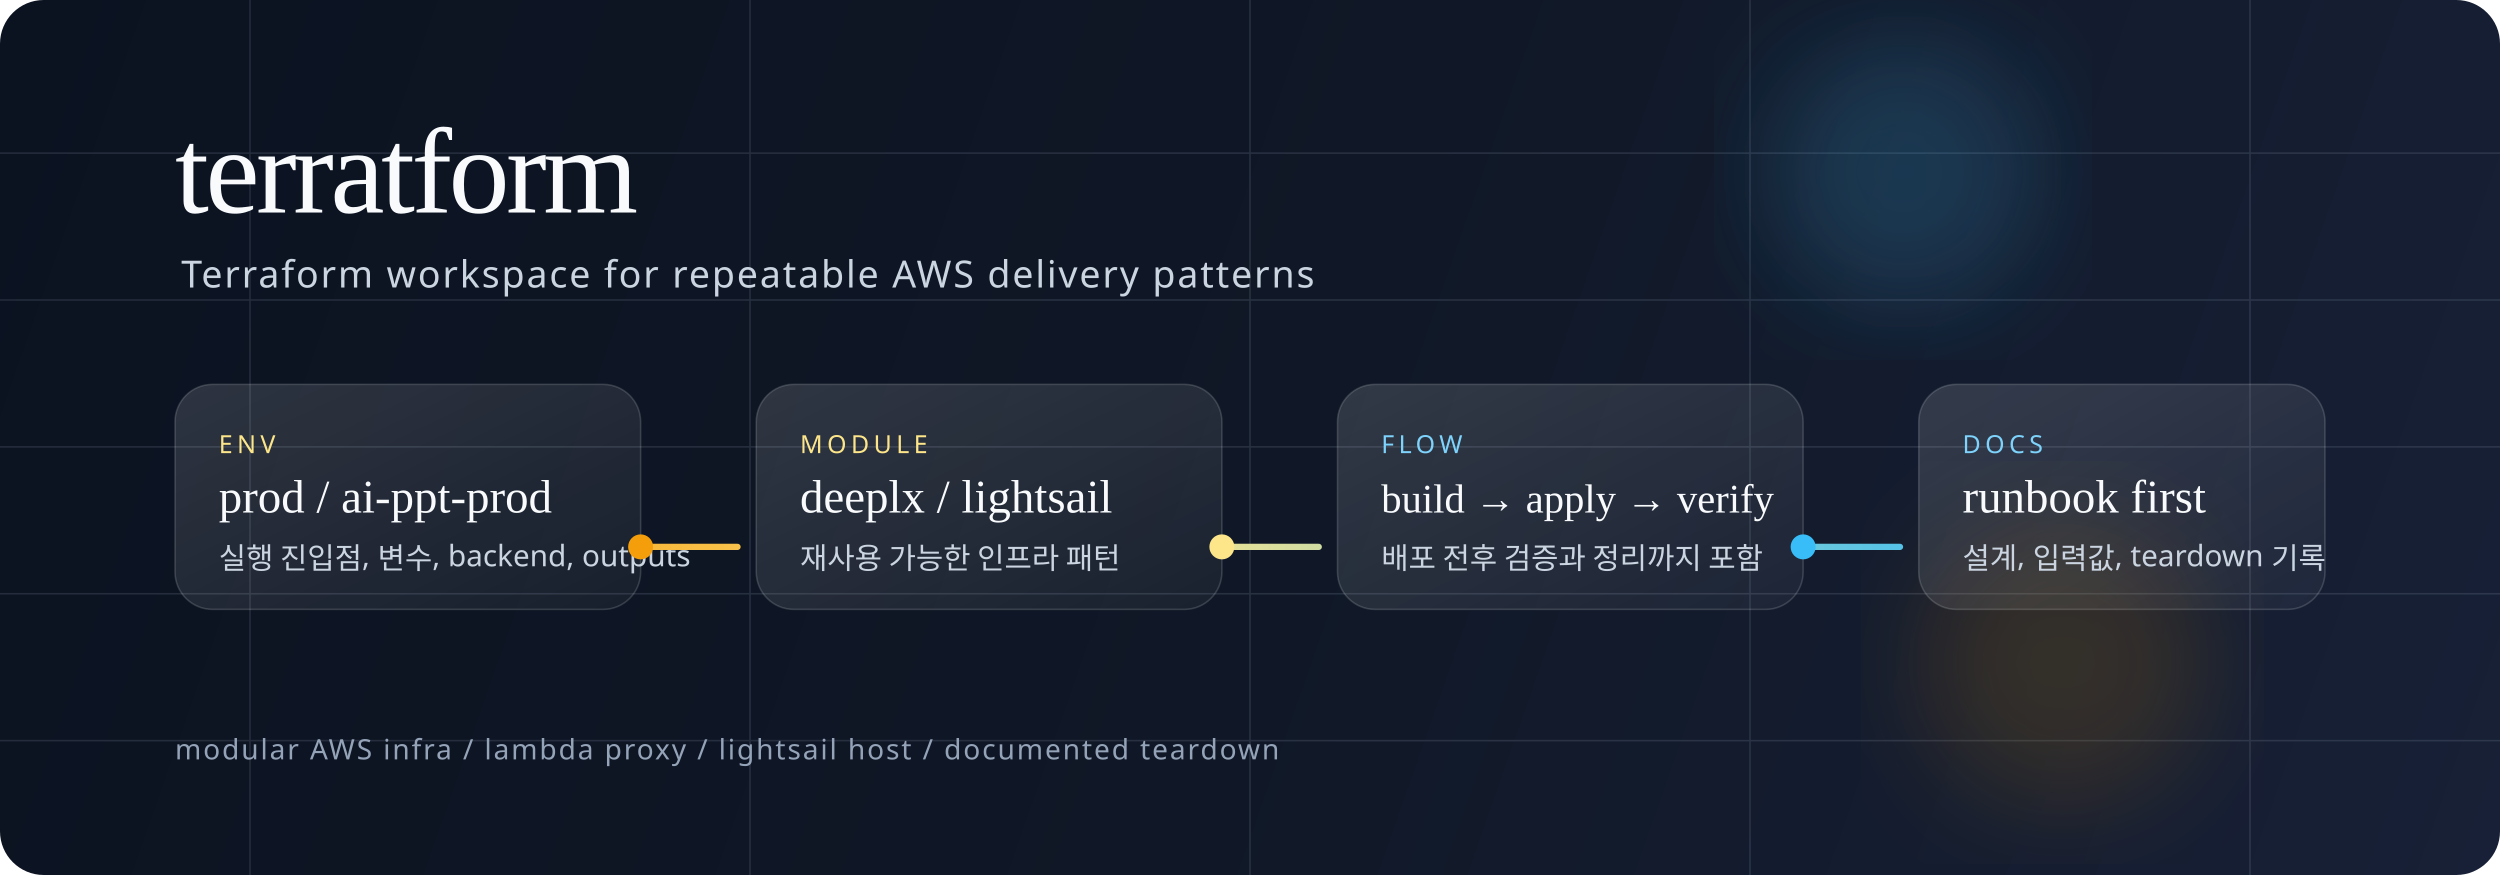
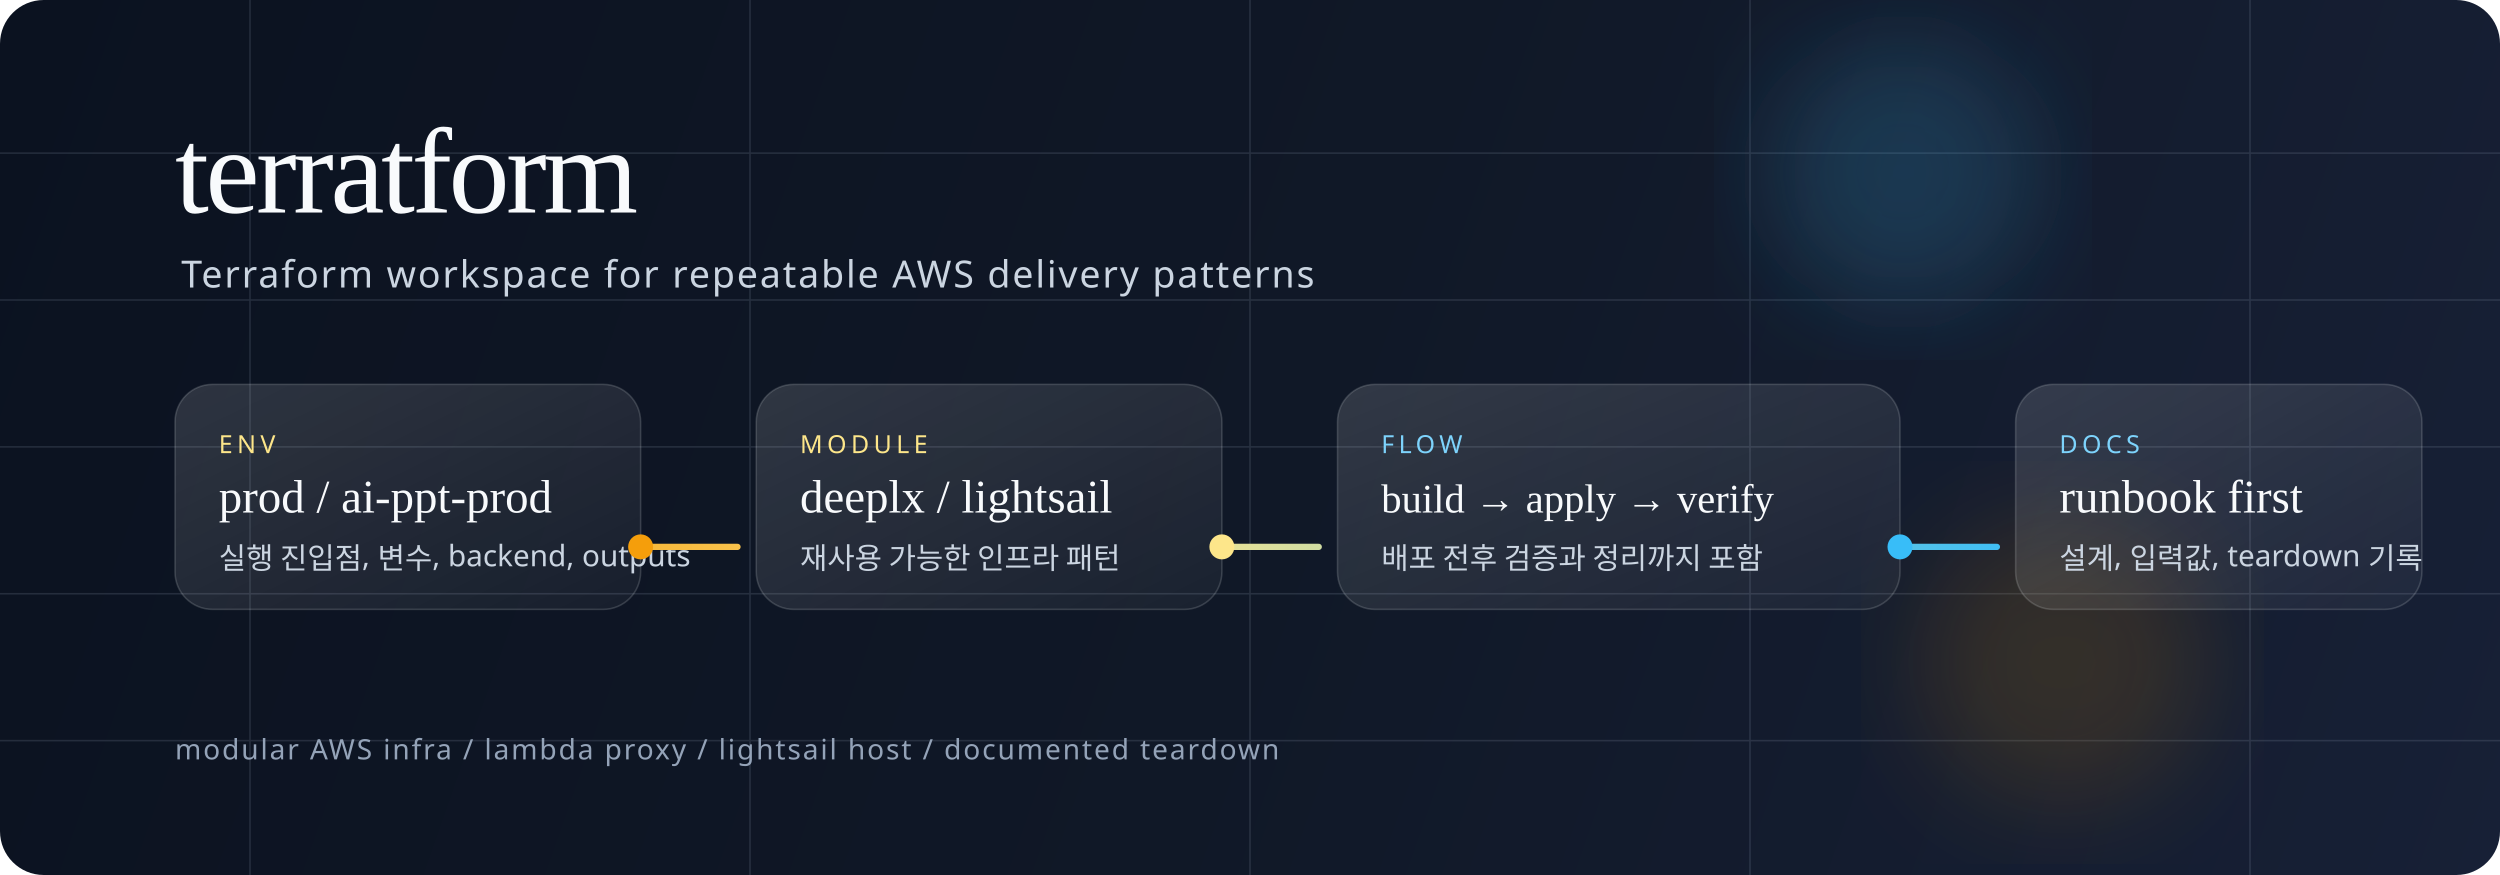
<svg xmlns="http://www.w3.org/2000/svg" width="1600" height="560" viewBox="0 0 1600 560" fill="none">
  <defs>
    <linearGradient id="bg" x1="0" y1="0" x2="1600" y2="560" gradientUnits="userSpaceOnUse">
      <stop offset="0" stop-color="#0B1220" />
      <stop offset="0.52" stop-color="#101827" />
      <stop offset="1" stop-color="#172036" />
    </linearGradient>
    <linearGradient id="line" x1="232" y1="212" x2="1304" y2="212" gradientUnits="userSpaceOnUse">
      <stop stop-color="#F59E0B" />
      <stop offset="0.45" stop-color="#FDE68A" />
      <stop offset="1" stop-color="#38BDF8" />
    </linearGradient>
    <linearGradient id="card" x1="0" y1="0" x2="1" y2="1">
      <stop stop-color="#FFFFFF" stop-opacity="0.14" />
      <stop offset="1" stop-color="#FFFFFF" stop-opacity="0.04" />
    </linearGradient>
    <filter id="blur" x="-20%" y="-20%" width="140%" height="140%">
      <feGaussianBlur stdDeviation="34" />
    </filter>
  </defs>
  <rect width="1600" height="560" rx="28" fill="url(#bg)" />
  <g opacity="0.18">
    <path d="M0 98H1600" stroke="#94A3B8" stroke-width="1" />
    <path d="M0 192H1600" stroke="#94A3B8" stroke-width="1" />
    <path d="M0 286H1600" stroke="#94A3B8" stroke-width="1" />
    <path d="M0 380H1600" stroke="#94A3B8" stroke-width="1" />
    <path d="M0 474H1600" stroke="#94A3B8" stroke-width="1" />
    <path d="M160 0V560" stroke="#94A3B8" stroke-width="1" />
    <path d="M480 0V560" stroke="#94A3B8" stroke-width="1" />
    <path d="M800 0V560" stroke="#94A3B8" stroke-width="1" />
    <path d="M1120 0V560" stroke="#94A3B8" stroke-width="1" />
    <path d="M1440 0V560" stroke="#94A3B8" stroke-width="1" />
  </g>
  <circle cx="1218" cy="110" r="86" fill="#38BDF8" fill-opacity="0.18" filter="url(#blur)" />
  <circle cx="1320" cy="424" r="92" fill="#F59E0B" fill-opacity="0.14" filter="url(#blur)" />
  <text x="112" y="136" fill="#F8FAFC" font-family="Georgia, 'Times New Roman', serif" font-size="78" letter-spacing="-2.2">terratform</text>
  <text x="116" y="184" fill="#CBD5E1" font-family="'Trebuchet MS', 'Segoe UI', sans-serif" font-size="24" letter-spacing="1.2">Terraform workspace for repeatable AWS delivery patterns</text>
  <g transform="translate(112 246)">
    <rect width="298" height="144" rx="24" fill="url(#card)" stroke="#F8FAFC" stroke-opacity="0.16" />
    <text x="28" y="44" fill="#FDE68A" font-family="'Trebuchet MS', 'Segoe UI', sans-serif" font-size="16" letter-spacing="2.8">ENV</text>
    <text x="28" y="82" fill="#F8FAFC" font-family="Georgia, 'Times New Roman', serif" font-size="30">prod / ai-ppt-prod</text>
    <text x="28" y="118" fill="#CBD5E1" font-family="'Trebuchet MS', 'Segoe UI', sans-serif" font-size="19">실행 진입점, 변수, backend, outputs</text>
  </g>
  <g transform="translate(484 246)">
    <rect width="298" height="144" rx="24" fill="url(#card)" stroke="#F8FAFC" stroke-opacity="0.16" />
    <text x="28" y="44" fill="#FDE68A" font-family="'Trebuchet MS', 'Segoe UI', sans-serif" font-size="16" letter-spacing="2.8">MODULE</text>
    <text x="28" y="82" fill="#F8FAFC" font-family="Georgia, 'Times New Roman', serif" font-size="30">deeplx / lightsail</text>
    <text x="28" y="118" fill="#CBD5E1" font-family="'Trebuchet MS', 'Segoe UI', sans-serif" font-size="19">재사용 가능한 인프라 패턴</text>
  </g>
  <g transform="translate(856 246)">
-     <rect width="298" height="144" rx="24" fill="url(#card)" stroke="#F8FAFC" stroke-opacity="0.16" />
+     <rect width="360" height="144" rx="24" fill="url(#card)" stroke="#F8FAFC" stroke-opacity="0.16" />
    <text x="28" y="44" fill="#7DD3FC" font-family="'Trebuchet MS', 'Segoe UI', sans-serif" font-size="16" letter-spacing="2.8">FLOW</text>
    <text x="28" y="82" fill="#F8FAFC" font-family="Georgia, 'Times New Roman', serif" font-size="26">build → apply → verify</text>
    <text x="28" y="118" fill="#CBD5E1" font-family="'Trebuchet MS', 'Segoe UI', sans-serif" font-size="19">배포 전후 검증과 정리까지 포함</text>
  </g>
-   <g transform="translate(1228 246)">
+   <g transform="translate(1290 246)">
    <rect width="260" height="144" rx="24" fill="url(#card)" stroke="#F8FAFC" stroke-opacity="0.16" />
    <text x="28" y="44" fill="#7DD3FC" font-family="'Trebuchet MS', 'Segoe UI', sans-serif" font-size="16" letter-spacing="2.8">DOCS</text>
    <text x="28" y="82" fill="#F8FAFC" font-family="Georgia, 'Times New Roman', serif" font-size="30">runbook first</text>
    <text x="28" y="118" fill="#CBD5E1" font-family="'Trebuchet MS', 'Segoe UI', sans-serif" font-size="19">설계, 입력값, teardown 기록</text>
  </g>
  <path d="M410 350H472" stroke="url(#line)" stroke-width="4" stroke-linecap="round" />
  <path d="M782 350H844" stroke="url(#line)" stroke-width="4" stroke-linecap="round" />
-   <path d="M1154 350H1216" stroke="url(#line)" stroke-width="4" stroke-linecap="round" />
+   <path d="M1216 350H1278" stroke="url(#line)" stroke-width="4" stroke-linecap="round" />
  <circle cx="410" cy="350" r="8" fill="#F59E0B" />
  <circle cx="782" cy="350" r="8" fill="#FDE68A" />
-   <circle cx="1154" cy="350" r="8" fill="#38BDF8" />
+   <circle cx="1216" cy="350" r="8" fill="#38BDF8" />
  <text x="112" y="486" fill="#94A3B8" font-family="'Trebuchet MS', 'Segoe UI', sans-serif" font-size="18" letter-spacing="1.2">modular AWS infra / lambda proxy / lightsail host / documented teardown</text>
</svg>
